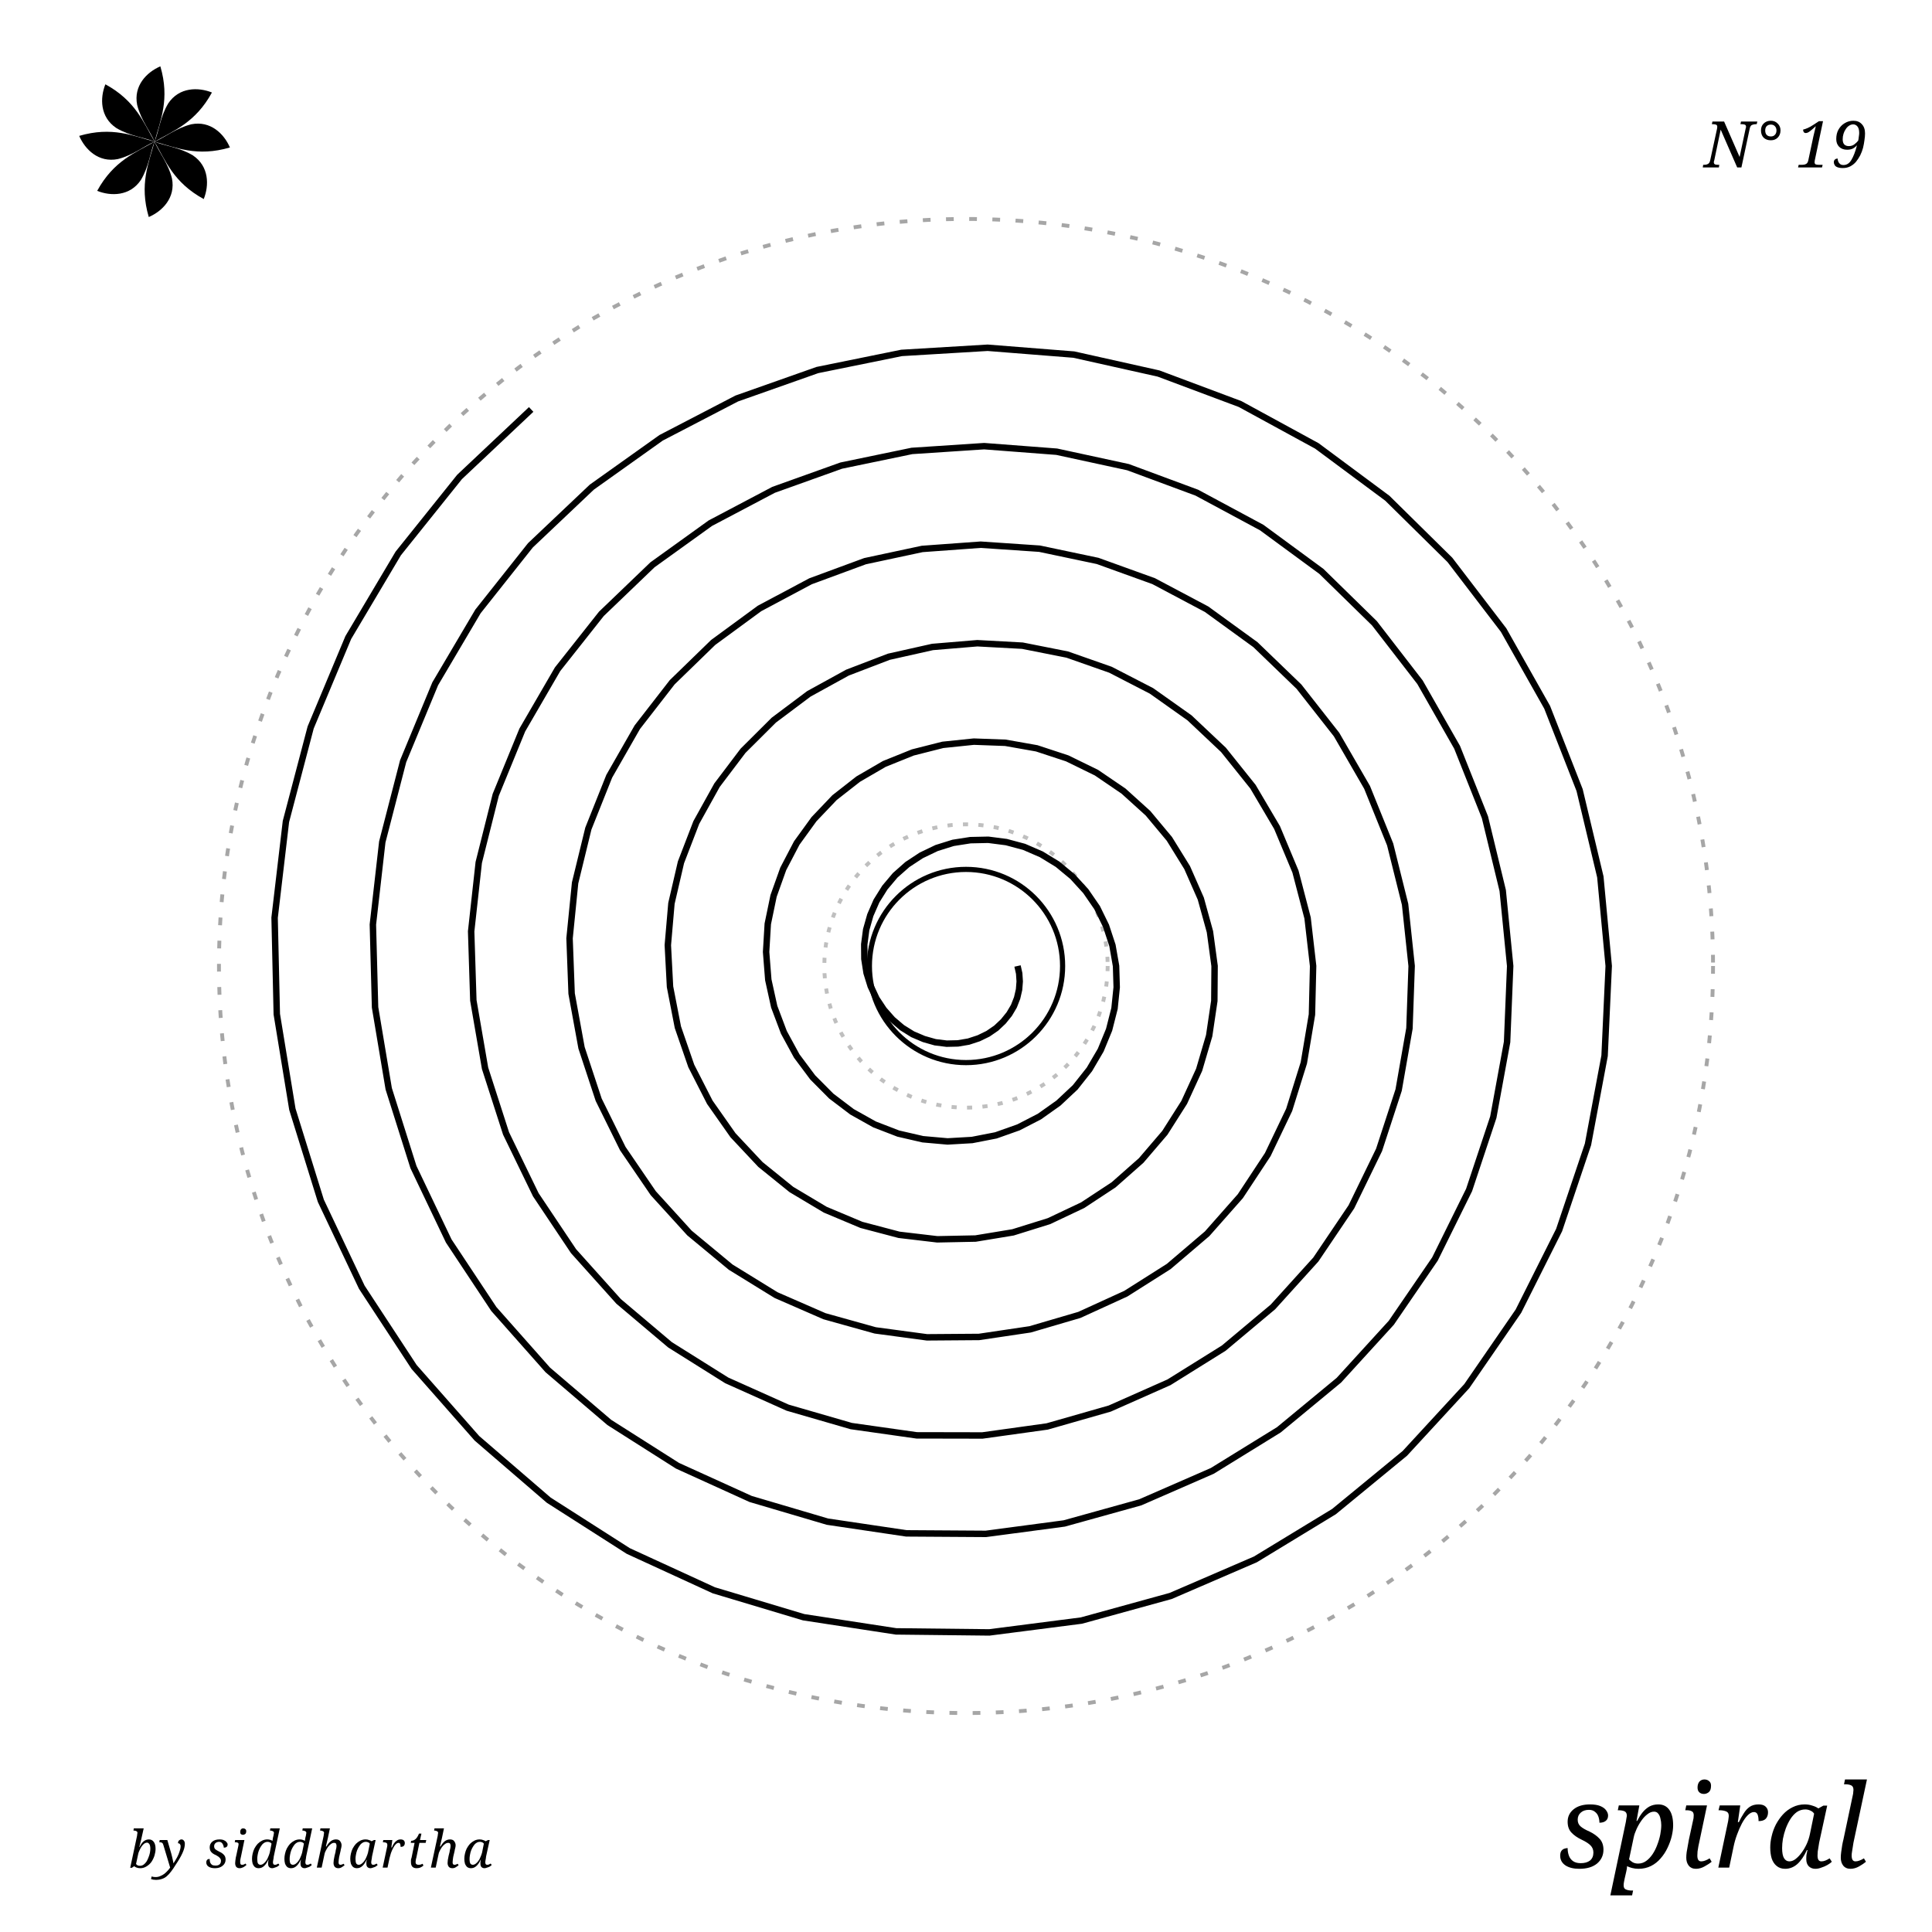
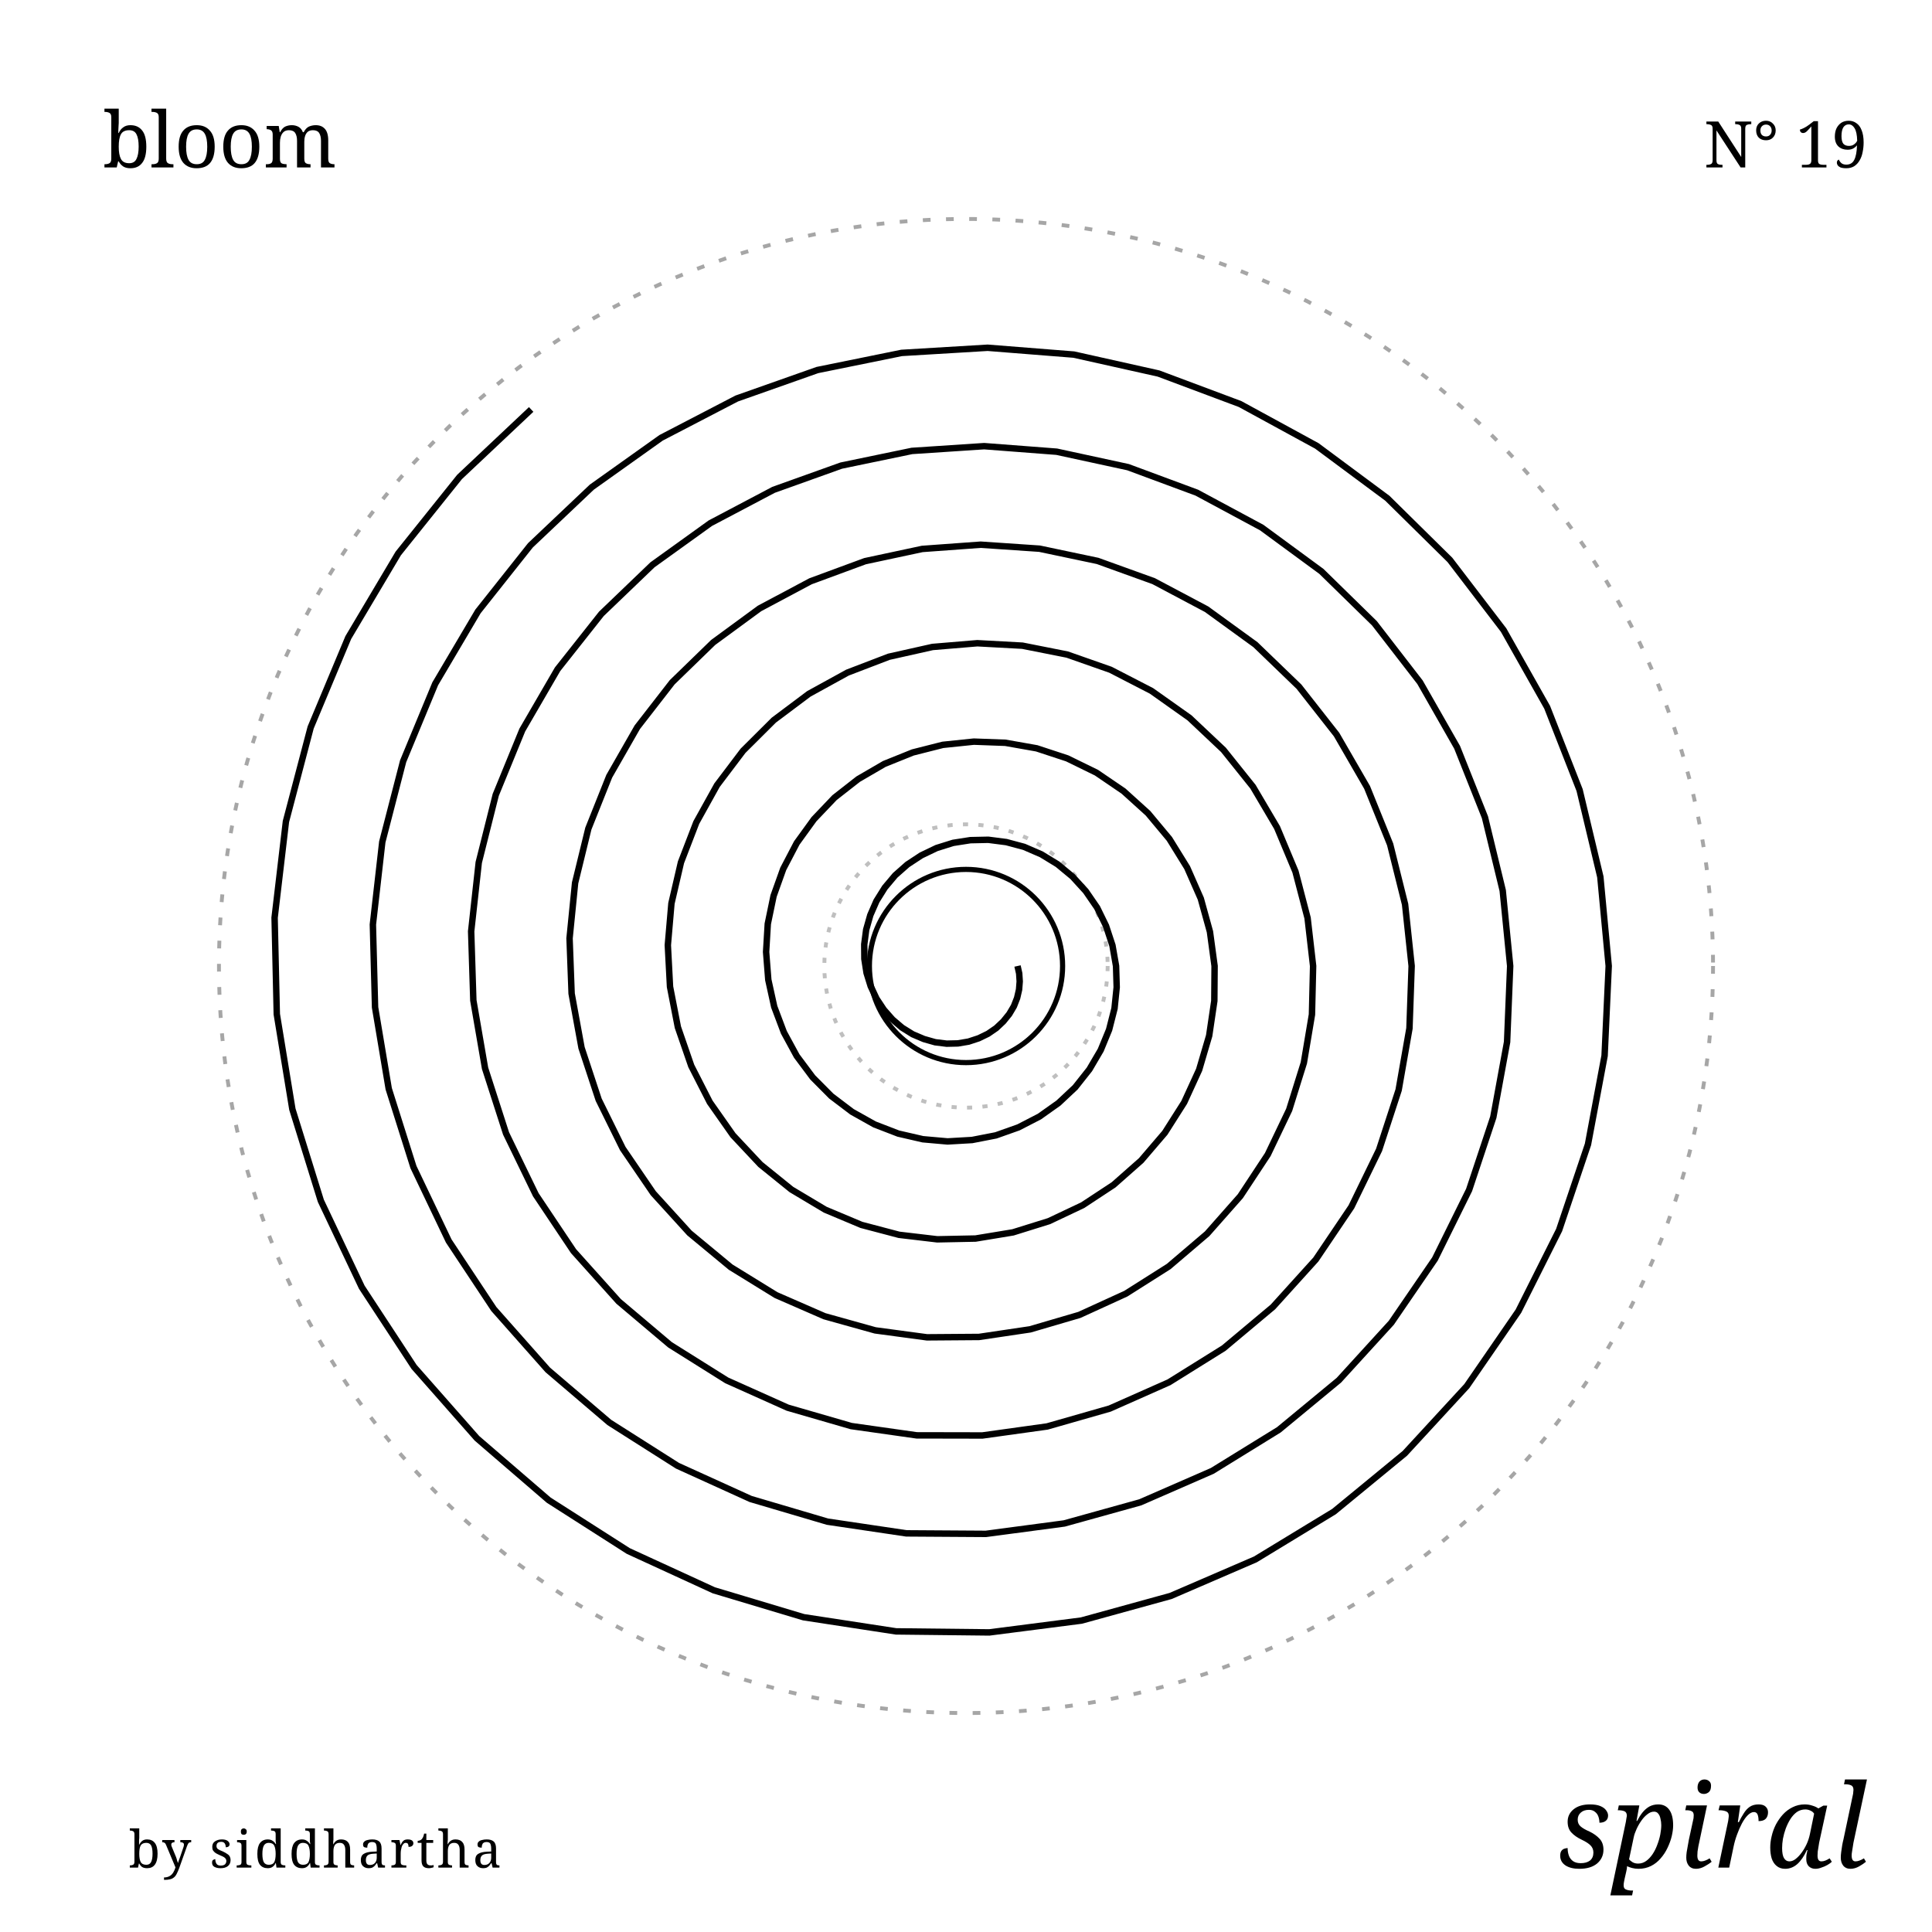
<svg xmlns="http://www.w3.org/2000/svg" viewBox="-75 -75 150 150" width="600" height="600">
  <circle r="58" fill="none" stroke="#000" stroke-width="0.3" stroke-dasharray="0.6,1.2" opacity="0.35" />
  <circle r="7.5" fill="none" stroke="#000" stroke-width="0.4" />
  <circle r="11" fill="none" stroke="#000" stroke-width="0.3" stroke-dasharray="0.4,0.8" opacity="0.25" />
  <g fill="none" stroke="#000" stroke-width="0.5">
    <polyline points="4.00,0.00 4.13,0.58 4.17,1.20 4.12,1.83 3.97,2.48 3.72,3.12 3.36,3.73 2.90,4.30 2.35,4.82 1.71,5.26 0.99,5.61 0.20,5.87 -0.63,6.01 -1.50,6.03 -2.39,5.92 -3.27,5.67 -4.14,5.30 -4.96,4.79 -5.71,4.15 -6.38,3.39 -6.95,2.53 -7.40,1.57 -7.72,0.54 -7.89,-0.55 -7.90,-1.68 -7.75,-2.82 -7.43,-3.95 -6.95,-5.05 -6.30,-6.09 -5.50,-7.04 -4.55,-7.88 -3.47,-8.59 -2.28,-9.16 -1.00,-9.56 0.34,-9.77 1.73,-9.80 3.13,-9.62 4.51,-9.25 5.85,-8.67 7.11,-7.90 8.27,-6.94 9.30,-5.81 10.18,-4.53 10.87,-3.12 11.37,-1.60 11.65,-0.00 11.70,1.65 11.53,3.30 11.11,4.95 10.46,6.53 9.58,8.03 8.48,9.42 7.18,10.64 5.70,11.69 4.07,12.53 2.32,13.15 0.47,13.51 -1.43,13.62 -3.35,13.45 -5.26,13.01 -7.10,12.30 -8.85,11.32 -10.46,10.10 -11.90,8.65 -13.14,6.99 -14.14,5.15 -14.89,3.16 -15.35,1.07 -15.52,-1.09 -15.39,-3.27 -14.94,-5.44 -14.19,-7.54 -13.14,-9.55 -11.80,-11.40 -10.21,-13.07 -8.37,-14.51 -6.34,-15.69 -4.13,-16.58 -1.80,-17.17 0.61,-17.42 3.06,-17.33 5.49,-16.90 7.86,-16.12 10.13,-15.01 12.23,-13.58 14.13,-11.86 15.79,-9.87 17.17,-7.64 18.23,-5.23 18.94,-2.66 19.30,-0.00 19.28,2.71 18.88,5.41 18.10,8.06 16.94,10.59 15.44,12.95 13.60,15.10 11.46,16.99 9.06,18.57 6.44,19.81 3.65,20.68 0.74,21.16 -2.23,21.22 -5.20,20.87 -8.12,20.10 -10.93,18.92 -13.56,17.35 -15.96,15.41 -18.09,13.14 -19.89,10.58 -21.33,7.76 -22.37,4.75 -22.98,1.61 -23.15,-1.62 -22.87,-4.86 -22.13,-8.05 -20.94,-11.14 -19.33,-14.04 -17.31,-16.71 -14.92,-19.09 -12.20,-21.13 -9.20,-22.78 -5.99,-24.01 -2.60,-24.77 0.88,-25.06 4.38,-24.87 7.86,-24.18 11.22,-23.00 14.40,-21.36 17.35,-19.27 19.99,-16.78 22.28,-13.92 24.15,-10.75 25.58,-7.33 26.52,-3.73 26.95,-0.00 26.86,3.77 26.23,7.52 25.09,11.17 23.43,14.64 21.30,17.87 18.72,20.79 15.74,23.33 12.41,25.44 8.80,27.09 4.98,28.21 1.01,28.80 -3.03,28.83 -7.05,28.29 -10.99,27.19 -14.75,25.55 -18.27,23.38 -21.47,20.73 -24.28,17.64 -26.65,14.17 -28.52,10.38 -29.85,6.35 -30.62,2.14 -30.78,-2.15 -30.35,-6.45 -29.32,-10.67 -27.70,-14.73 -25.52,-18.54 -22.81,-22.03 -19.63,-25.12 -16.03,-27.76 -12.07,-29.87 -7.84,-31.43 -3.40,-32.38 1.14,-32.71 5.71,-32.40 10.22,-31.45 14.57,-29.88 18.68,-27.70 22.47,-24.95 25.85,-21.69 28.77,-17.97 31.14,-13.87 32.93,-9.44 34.09,-4.79 34.60,-0.00 34.43,4.84 33.59,9.63 32.07,14.28 29.92,18.70 27.16,22.79 23.83,26.47 20.01,29.67 15.76,32.32 11.16,34.36 6.30,35.75 1.27,36.45 -3.83,36.44 -8.91,35.72 -13.85,34.29 -18.58,32.17 -22.98,29.41 -26.97,26.04 -30.47,22.14 -33.40,17.76 -35.71,13.00 -37.34,7.94 -38.25,2.67 -38.42,-2.69 -37.83,-8.04 -36.51,-13.29 -34.45,-18.32 -31.71,-23.04 -28.31,-27.34 -24.34,-31.15 -19.85,-34.38 -14.94,-36.97 -9.69,-38.85 -4.20,-39.99 1.41,-40.36 7.04,-39.93 12.58,-38.73 17.92,-36.75 22.96,-34.04 27.59,-30.64 31.71,-26.61 35.25,-22.03 38.13,-16.98 40.29,-11.55 41.67,-5.86 42.25,-0.00 42.01,5.90 40.94,11.74 39.06,17.39 36.41,22.75 33.02,27.70 28.95,32.16 24.29,36.01 19.12,39.20 13.53,41.64 7.63,43.28 1.54,44.09 -4.63,44.05 -10.76,43.14 -16.72,41.38 -22.40,38.80 -27.69,35.44 -32.47,31.36 -36.66,26.63 -40.16,21.35 -42.90,15.61 -44.82,9.53 -45.88,3.21 -46.05,-3.22 -45.32,-9.63 -43.70,-15.90 -41.21,-21.91 -37.89,-27.53 -33.82,-32.66 -29.05,-37.18 -23.67,-41.01 -17.80,-44.06 -11.54,-46.27 -5.00,-47.60 1.68,-48.00 8.37,-47.47 14.95,-46.00 21.28,-43.63 27.24,-40.38 32.71,-36.32 37.57,-31.53 41.74,-26.08 45.12,-20.09 47.64,-13.66 49.25,-6.92 49.90,-0.00 49.58,6.97 48.29,13.85 46.05,20.50 42.89,26.80 38.88,32.62 34.07,37.84 28.57,42.36 22.47,46.07 15.89,48.91 8.96,50.82 1.81,51.74 -5.43,51.66 -12.61,50.56 -19.58,48.47 -26.22,45.42 -32.40,41.47 -37.97,36.67 -42.85,31.13 -46.91,24.94 -50.09,18.23 -52.30,11.12 -53.51,3.74 -53.68,-3.75 -52.80,-11.22 -50.88,-18.52 -47.96,-25.50 -44.08,-32.03 -39.32,-37.97 -33.76,-43.21" fill="none" />
  </g>
-   <g transform="translate(-63 -64) scale(0.075)">
-     <path d="M 0,0 C 6,-22 16,-44 6,-78 C -8,-72 -22,-58 -18,-38 C -14,-22 -4,-10 0,0 Z" fill="#000" transform="rotate(0)" />
-     <path d="M 0,0 C 6,-22 16,-44 6,-78 C -8,-72 -22,-58 -18,-38 C -14,-22 -4,-10 0,0 Z" fill="#000" transform="rotate(45)" />
-     <path d="M 0,0 C 6,-22 16,-44 6,-78 C -8,-72 -22,-58 -18,-38 C -14,-22 -4,-10 0,0 Z" fill="#000" transform="rotate(90)" />
-     <path d="M 0,0 C 6,-22 16,-44 6,-78 C -8,-72 -22,-58 -18,-38 C -14,-22 -4,-10 0,0 Z" fill="#000" transform="rotate(135)" />
-     <path d="M 0,0 C 6,-22 16,-44 6,-78 C -8,-72 -22,-58 -18,-38 C -14,-22 -4,-10 0,0 Z" fill="#000" transform="rotate(180)" />
-     <path d="M 0,0 C 6,-22 16,-44 6,-78 C -8,-72 -22,-58 -18,-38 C -14,-22 -4,-10 0,0 Z" fill="#000" transform="rotate(225)" />
-     <path d="M 0,0 C 6,-22 16,-44 6,-78 C -8,-72 -22,-58 -18,-38 C -14,-22 -4,-10 0,0 Z" fill="#000" transform="rotate(270)" />
-     <path d="M 0,0 C 6,-22 16,-44 6,-78 C -8,-72 -22,-58 -18,-38 C -14,-22 -4,-10 0,0 Z" fill="#000" transform="rotate(315)" />
-   </g>
-   <text x="70" y="-62" text-anchor="end" font-family="EB Garamond, Georgia, serif" font-style="italic" font-size="5" fill="#000">N° 19</text>
-   <text x="-65" y="70" font-family="EB Garamond, Georgia, serif" font-style="italic" font-size="4" letter-spacing="0.05em" fill="#000">by siddhartha</text>
+   <text x="-67" y="-62" font-family="EB Garamond, Georgia, serif" font-weight="400" font-size="6" fill="#000">bloom</text>
+   <text x="70" y="-62" text-anchor="end" font-family="EB Garamond, Georgia, serif" font-weight="400" font-size="5" fill="#000">N° 19</text>
+   <text x="-65" y="70" font-family="EB Garamond, Georgia, serif" font-weight="400" font-size="4" letter-spacing="0.05em" fill="#000">by siddhartha</text>
  <text x="70" y="70" text-anchor="end" font-family="EB Garamond, Georgia, serif" font-style="italic" font-size="9" fill="#000">spiral</text>
</svg>
